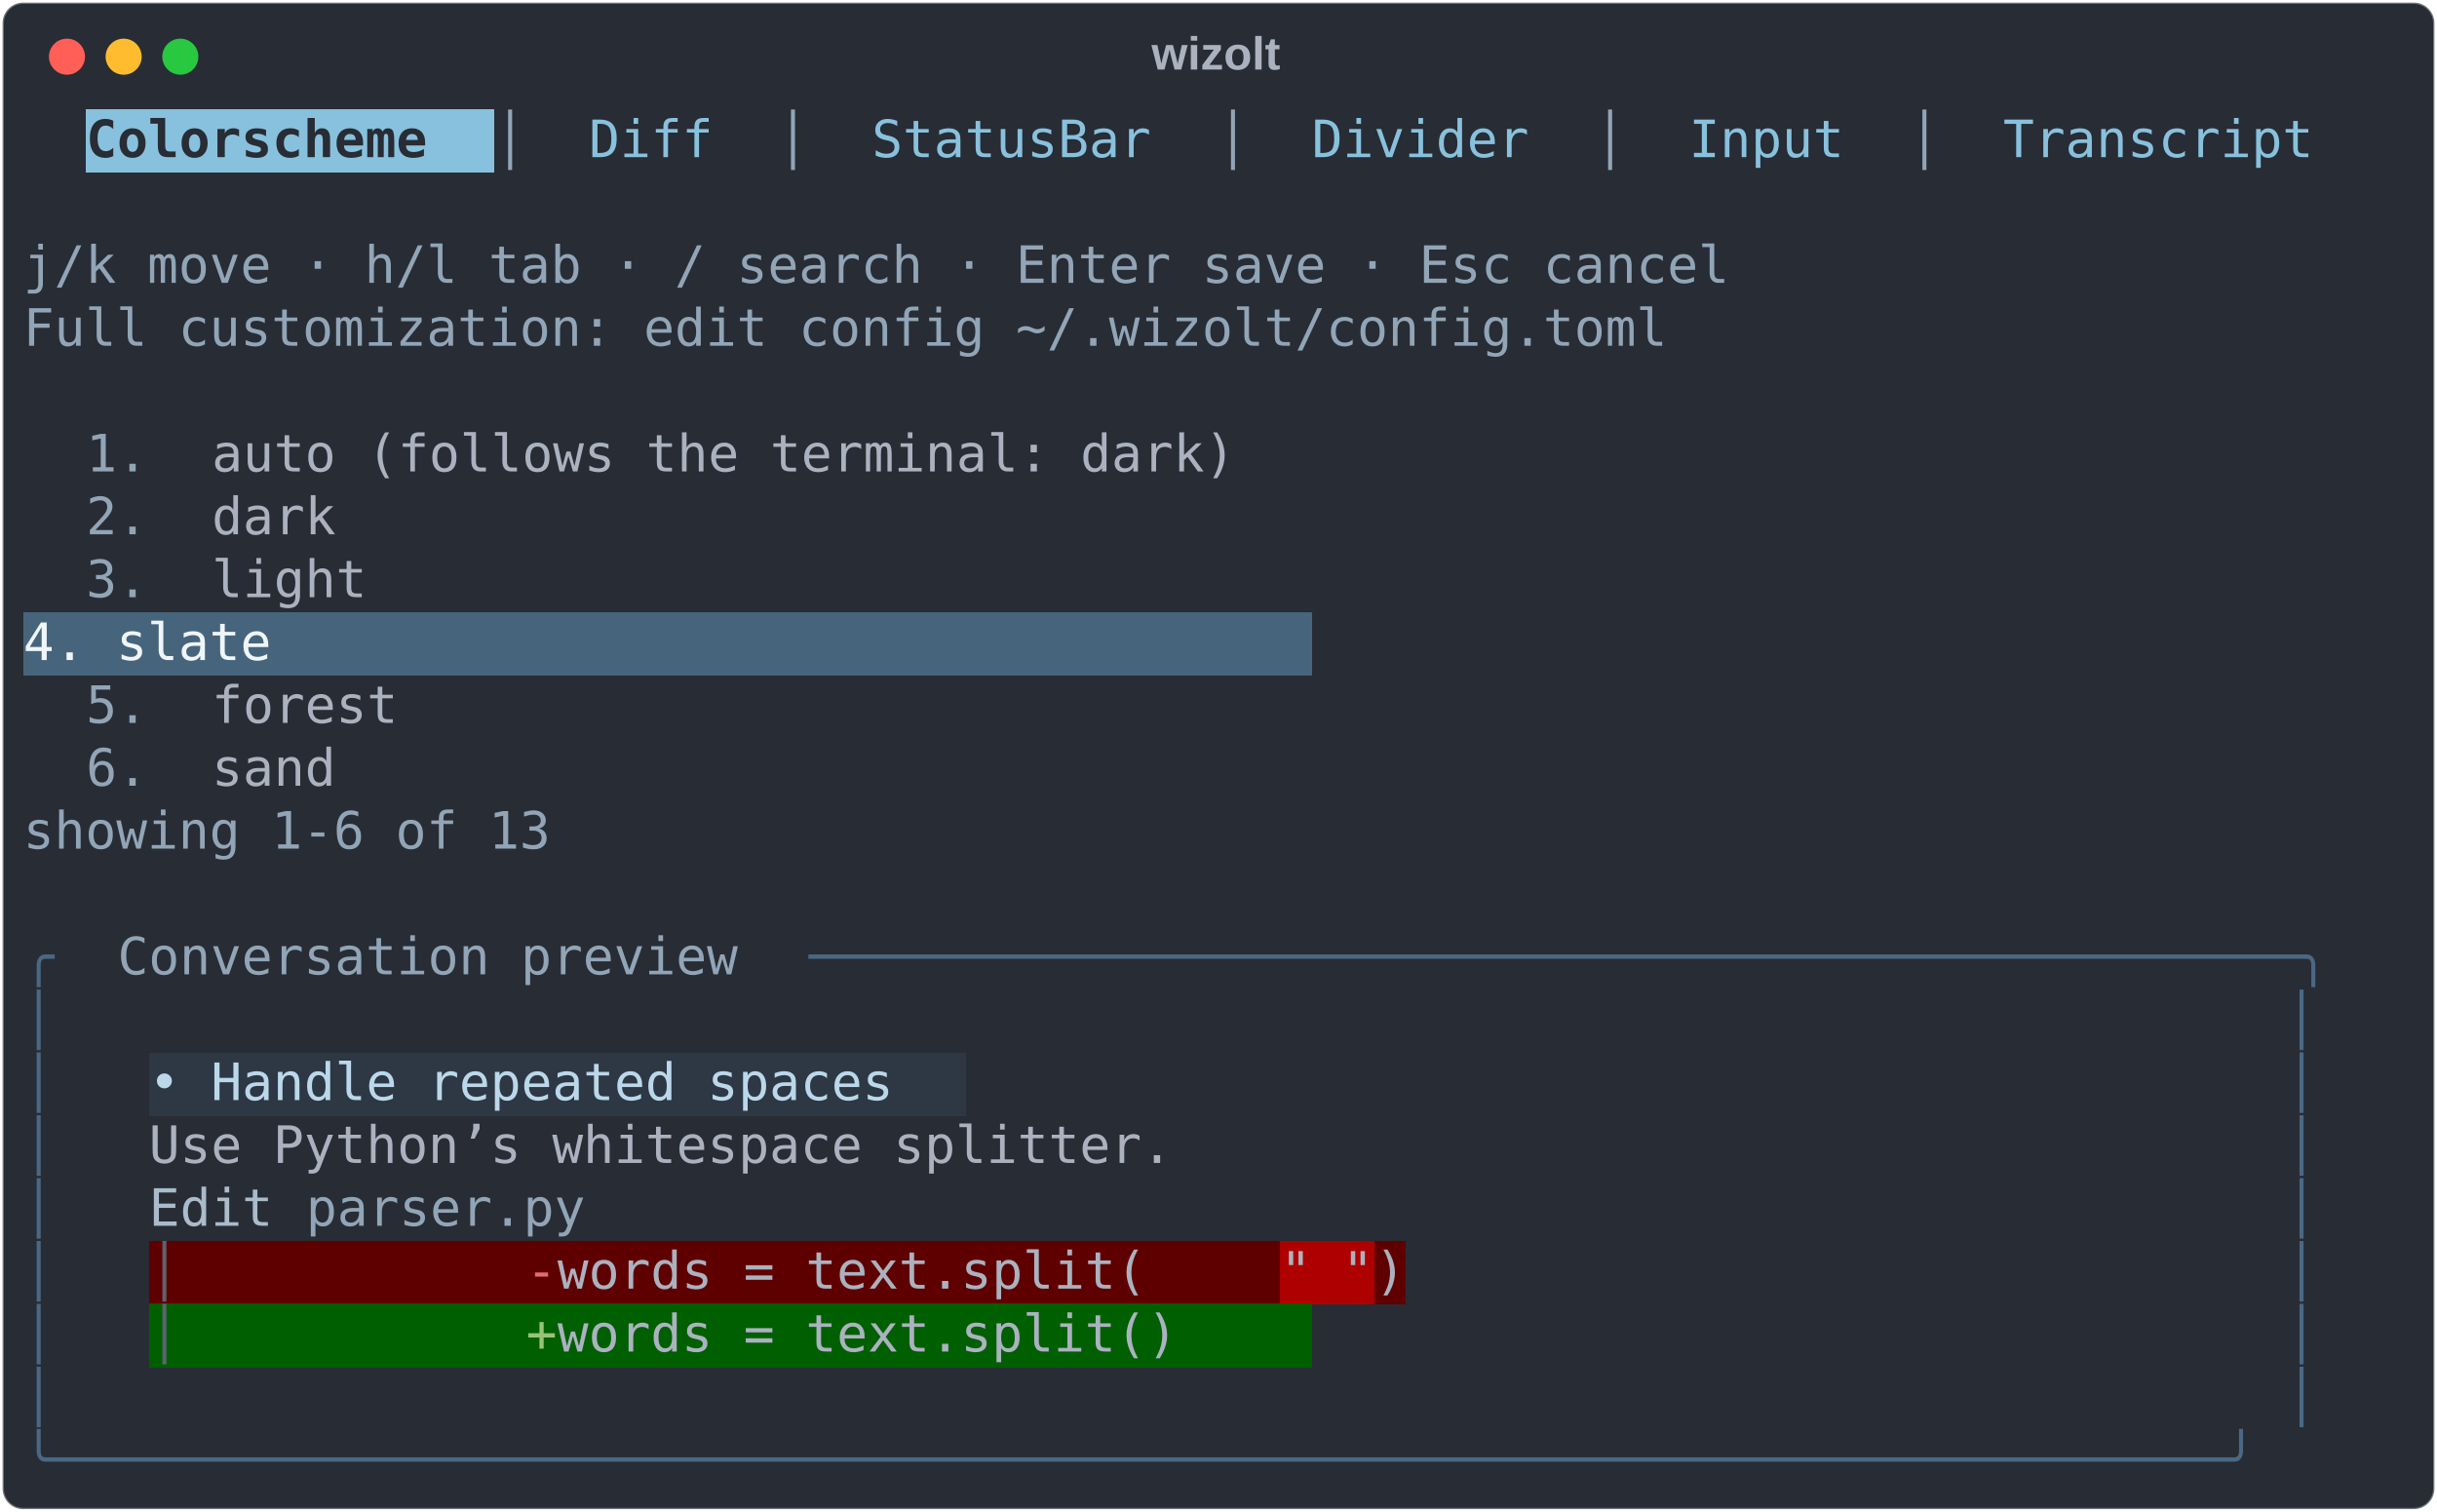
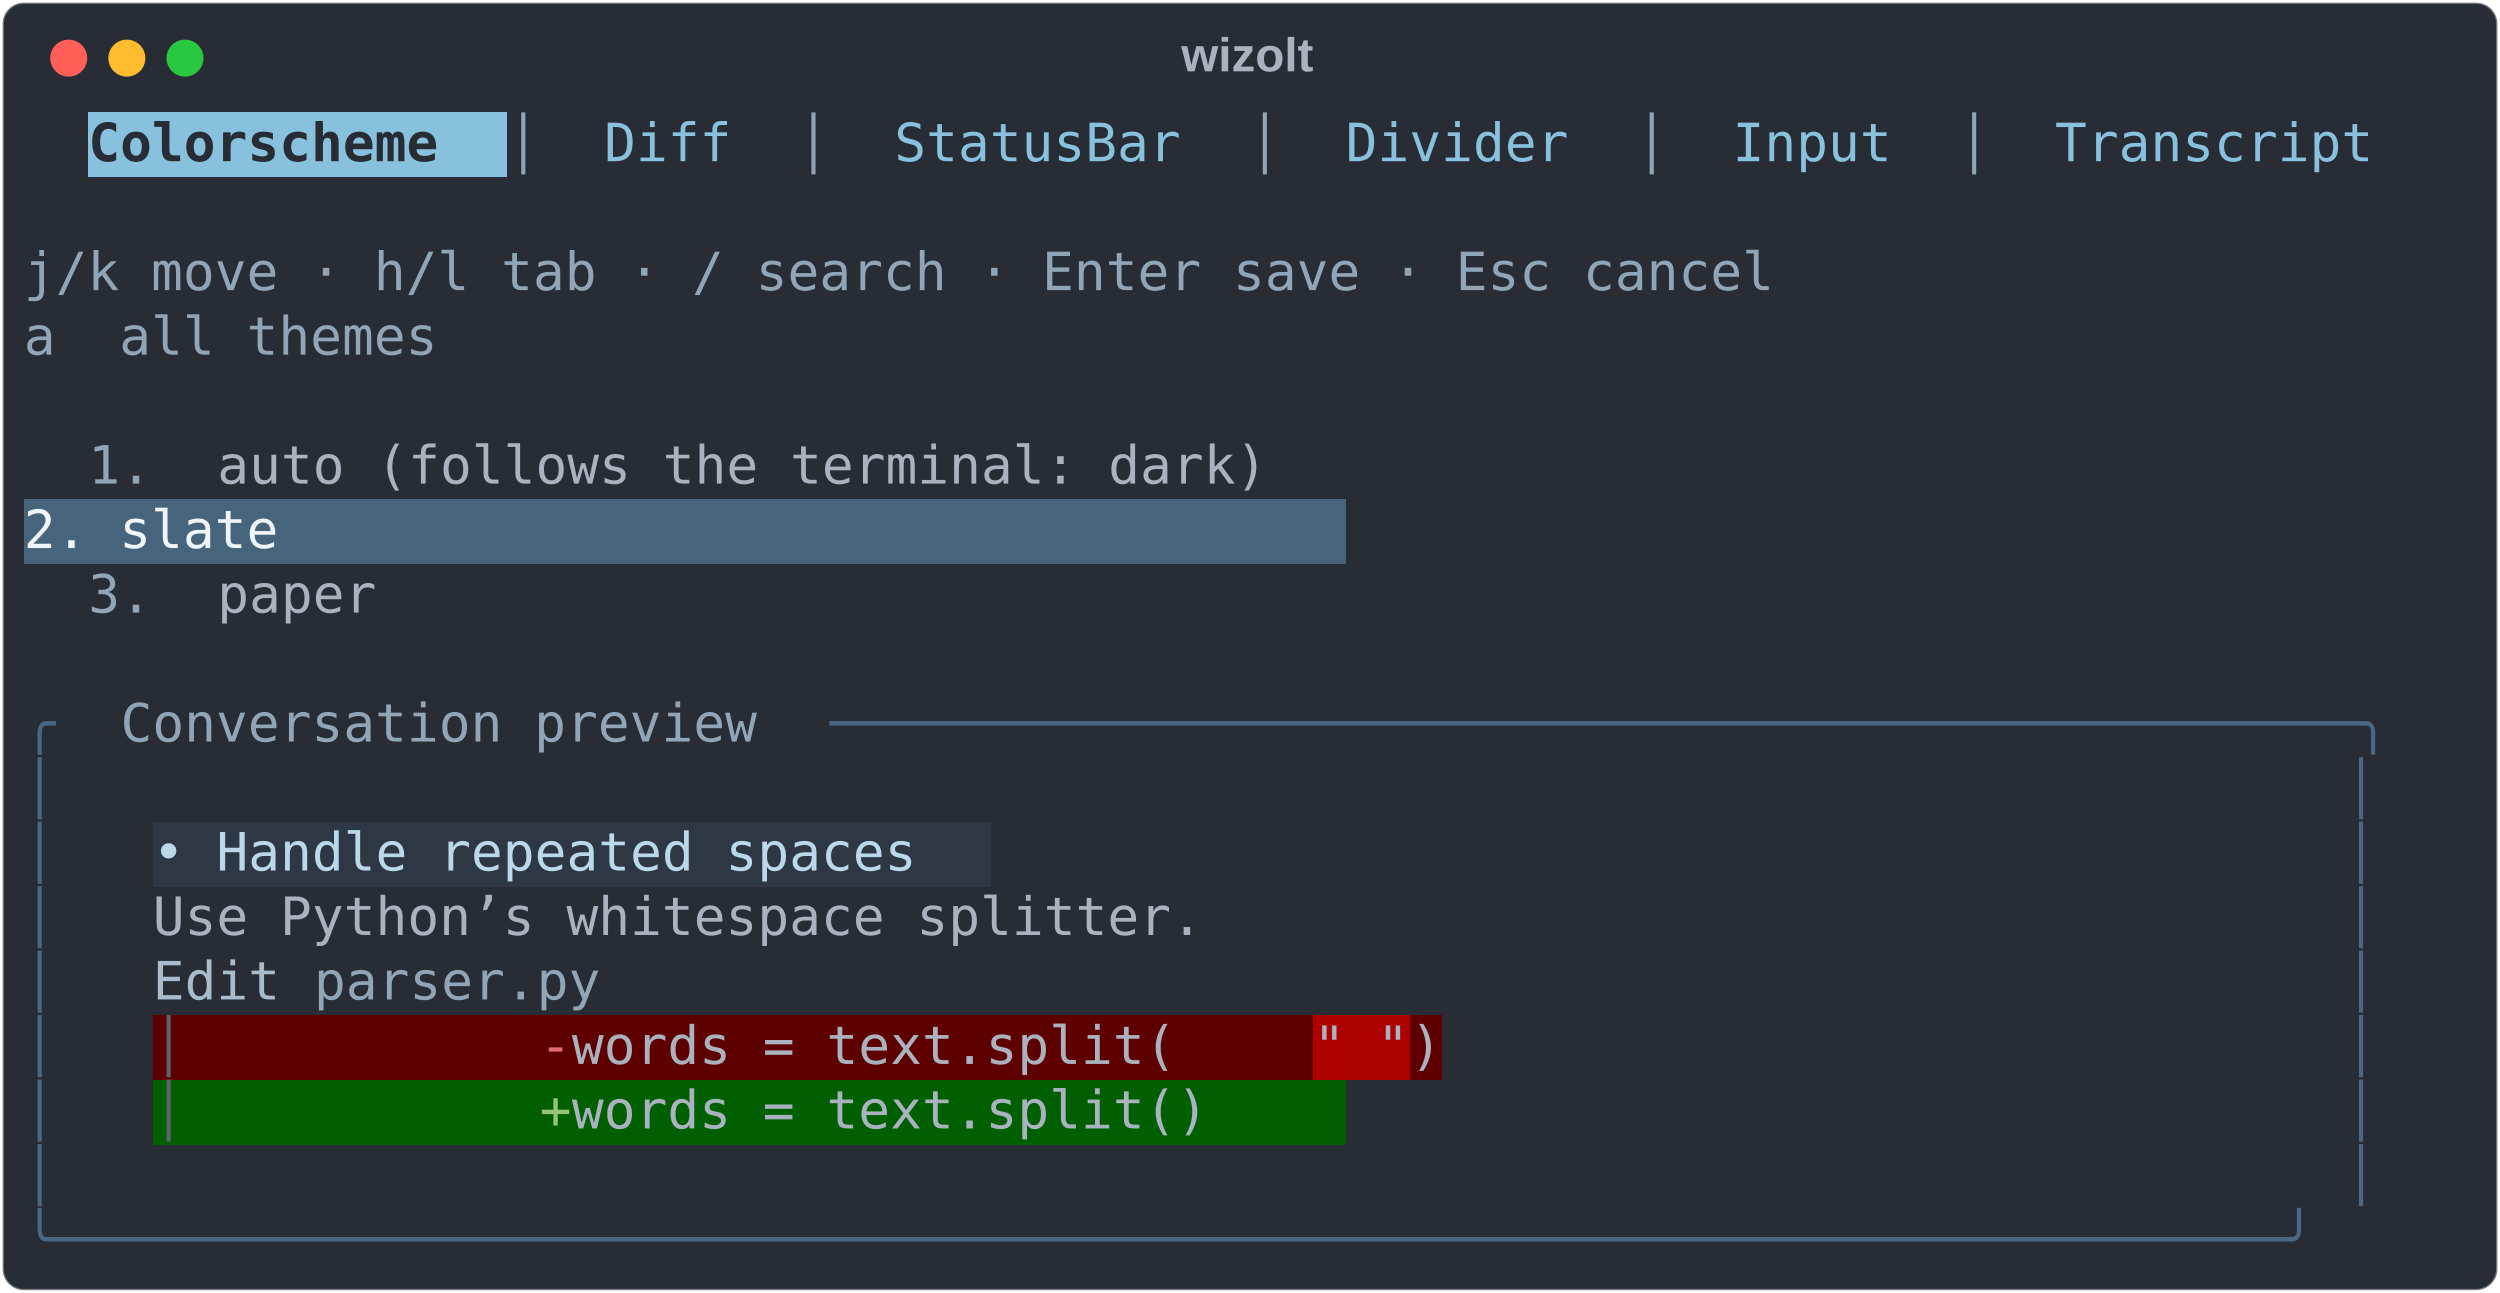
- <svg xmlns="http://www.w3.org/2000/svg" class="rich-terminal" viewBox="0 0 946 586.8">
+ <svg xmlns="http://www.w3.org/2000/svg" class="rich-terminal" viewBox="0 0 946 489.2">
  <style>

    @font-face {
        font-family: "Fira Code";
        src: local("FiraCode-Regular"),
                url("https://cdnjs.cloudflare.com/ajax/libs/firacode/6.2.0/woff2/FiraCode-Regular.woff2") format("woff2"),
                url("https://cdnjs.cloudflare.com/ajax/libs/firacode/6.2.0/woff/FiraCode-Regular.woff") format("woff");
        font-style: normal;
        font-weight: 400;
    }
    @font-face {
        font-family: "Fira Code";
        src: local("FiraCode-Bold"),
                url("https://cdnjs.cloudflare.com/ajax/libs/firacode/6.2.0/woff2/FiraCode-Bold.woff2") format("woff2"),
                url("https://cdnjs.cloudflare.com/ajax/libs/firacode/6.2.0/woff/FiraCode-Bold.woff") format("woff");
        font-style: bold;
        font-weight: 700;
    }

    .appearance-picker-matrix {
        font-family: Fira Code, monospace;
        font-size: 20px;
        line-height: 24.4px;
        font-variant-east-asian: full-width;
    }

    .appearance-picker-title {
        font-size: 18px;
        font-weight: bold;
        font-family: arial;
    }

    .appearance-picker-r1 { fill: #abb2bf }
.appearance-picker-r2 { fill: #282c34;font-weight: bold }
.appearance-picker-r3 { fill: #91a5b7 }
.appearance-picker-r4 { fill: #88c1dd }
.appearance-picker-r5 { fill: #eff5f9 }
.appearance-picker-r6 { fill: #4a6884 }
.appearance-picker-r7 { fill: #bbd8ea }
.appearance-picker-r8 { fill: #aabbcb }
.appearance-picker-r9 { fill: #5c6370 }
.appearance-picker-r10 { fill: #e06c75 }
.appearance-picker-r11 { fill: #98c379 }
    </style>
  <defs>
    <clipPath id="appearance-picker-clip-terminal">
-       <rect x="0" y="0" width="926.2" height="535.8" />
+       <rect x="0" y="0" width="926.2" height="438.2" />
    </clipPath>
    <clipPath id="appearance-picker-line-0">
      <rect x="0" y="1.5" width="927.2" height="24.65" />
    </clipPath>
    <clipPath id="appearance-picker-line-1">
      <rect x="0" y="25.9" width="927.2" height="24.65" />
    </clipPath>
    <clipPath id="appearance-picker-line-2">
      <rect x="0" y="50.3" width="927.2" height="24.65" />
    </clipPath>
    <clipPath id="appearance-picker-line-3">
      <rect x="0" y="74.7" width="927.2" height="24.65" />
    </clipPath>
    <clipPath id="appearance-picker-line-4">
      <rect x="0" y="99.1" width="927.2" height="24.65" />
    </clipPath>
    <clipPath id="appearance-picker-line-5">
      <rect x="0" y="123.5" width="927.2" height="24.65" />
    </clipPath>
    <clipPath id="appearance-picker-line-6">
      <rect x="0" y="147.9" width="927.2" height="24.65" />
    </clipPath>
    <clipPath id="appearance-picker-line-7">
      <rect x="0" y="172.3" width="927.2" height="24.65" />
    </clipPath>
    <clipPath id="appearance-picker-line-8">
      <rect x="0" y="196.7" width="927.2" height="24.65" />
    </clipPath>
    <clipPath id="appearance-picker-line-9">
      <rect x="0" y="221.1" width="927.2" height="24.65" />
    </clipPath>
    <clipPath id="appearance-picker-line-10">
      <rect x="0" y="245.5" width="927.2" height="24.65" />
    </clipPath>
    <clipPath id="appearance-picker-line-11">
      <rect x="0" y="269.9" width="927.2" height="24.65" />
    </clipPath>
    <clipPath id="appearance-picker-line-12">
      <rect x="0" y="294.3" width="927.2" height="24.65" />
    </clipPath>
    <clipPath id="appearance-picker-line-13">
      <rect x="0" y="318.7" width="927.2" height="24.65" />
    </clipPath>
    <clipPath id="appearance-picker-line-14">
      <rect x="0" y="343.1" width="927.2" height="24.65" />
    </clipPath>
    <clipPath id="appearance-picker-line-15">
      <rect x="0" y="367.5" width="927.2" height="24.65" />
    </clipPath>
    <clipPath id="appearance-picker-line-16">
      <rect x="0" y="391.9" width="927.2" height="24.65" />
    </clipPath>
-     <clipPath id="appearance-picker-line-17">
-       <rect x="0" y="416.3" width="927.2" height="24.65" />
-     </clipPath>
-     <clipPath id="appearance-picker-line-18">
-       <rect x="0" y="440.7" width="927.2" height="24.65" />
-     </clipPath>
-     <clipPath id="appearance-picker-line-19">
-       <rect x="0" y="465.1" width="927.2" height="24.65" />
-     </clipPath>
-     <clipPath id="appearance-picker-line-20">
-       <rect x="0" y="489.5" width="927.2" height="24.65" />
-     </clipPath>
  </defs>
-   <rect fill="#282c34" stroke="rgba(255,255,255,0.35)" stroke-width="1" x="1" y="1" width="944" height="584.8" rx="8" />
+   <rect fill="#282c34" stroke="rgba(255,255,255,0.35)" stroke-width="1" x="1" y="1" width="944" height="487.2" rx="8" />
  <text class="appearance-picker-title" fill="#abb2bf" text-anchor="middle" x="472" y="27">wizolt</text>
  <g transform="translate(26,22)">
    <circle cx="0" cy="0" r="7" fill="#ff5f57" />
    <circle cx="22" cy="0" r="7" fill="#febc2e" />
    <circle cx="44" cy="0" r="7" fill="#28c840" />
  </g>
  <g transform="translate(9, 41)" clip-path="url(#appearance-picker-clip-terminal)">
    <rect fill="#88c1dd" x="24.4" y="1.5" width="158.6" height="24.65" shape-rendering="crispEdges" />
-     <rect fill="#46657c" x="0" y="196.7" width="500.2" height="24.65" shape-rendering="crispEdges" />
-     <rect fill="#2d3844" x="48.8" y="367.5" width="317.2" height="24.65" shape-rendering="crispEdges" />
-     <rect fill="#5f0000" x="48.8" y="440.7" width="146.4" height="24.65" shape-rendering="crispEdges" />
-     <rect fill="#5f0000" x="195.2" y="440.7" width="12.2" height="24.65" shape-rendering="crispEdges" />
-     <rect fill="#5f0000" x="207.4" y="440.7" width="280.6" height="24.65" shape-rendering="crispEdges" />
-     <rect fill="#af0000" x="488" y="440.7" width="36.6" height="24.65" shape-rendering="crispEdges" />
-     <rect fill="#5f0000" x="524.6" y="440.7" width="12.2" height="24.65" shape-rendering="crispEdges" />
-     <rect fill="#005f00" x="48.8" y="465.1" width="146.4" height="24.65" shape-rendering="crispEdges" />
-     <rect fill="#005f00" x="195.2" y="465.1" width="12.2" height="24.65" shape-rendering="crispEdges" />
-     <rect fill="#005f00" x="207.4" y="465.1" width="292.8" height="24.65" shape-rendering="crispEdges" />
+     <rect fill="#46657c" x="0" y="147.9" width="500.2" height="24.65" shape-rendering="crispEdges" />
+     <rect fill="#2d3844" x="48.8" y="269.9" width="317.2" height="24.65" shape-rendering="crispEdges" />
+     <rect fill="#5f0000" x="48.8" y="343.1" width="146.4" height="24.65" shape-rendering="crispEdges" />
+     <rect fill="#5f0000" x="195.2" y="343.1" width="12.2" height="24.65" shape-rendering="crispEdges" />
+     <rect fill="#5f0000" x="207.4" y="343.1" width="280.6" height="24.65" shape-rendering="crispEdges" />
+     <rect fill="#af0000" x="488" y="343.1" width="36.6" height="24.65" shape-rendering="crispEdges" />
+     <rect fill="#5f0000" x="524.6" y="343.1" width="12.2" height="24.65" shape-rendering="crispEdges" />
+     <rect fill="#005f00" x="48.8" y="367.5" width="146.4" height="24.65" shape-rendering="crispEdges" />
+     <rect fill="#005f00" x="195.2" y="367.5" width="12.2" height="24.65" shape-rendering="crispEdges" />
+     <rect fill="#005f00" x="207.4" y="367.5" width="292.8" height="24.65" shape-rendering="crispEdges" />
    <g class="appearance-picker-matrix">
      <text class="appearance-picker-r2" x="24.4" y="20" textLength="158.6" clip-path="url(#appearance-picker-line-0)"> Colorscheme </text>
      <text class="appearance-picker-r3" x="183" y="20" textLength="36.6" clip-path="url(#appearance-picker-line-0)"> │ </text>
      <text class="appearance-picker-r4" x="219.6" y="20" textLength="73.2" clip-path="url(#appearance-picker-line-0)"> Diff </text>
      <text class="appearance-picker-r3" x="292.8" y="20" textLength="36.6" clip-path="url(#appearance-picker-line-0)"> │ </text>
      <text class="appearance-picker-r4" x="329.4" y="20" textLength="134.2" clip-path="url(#appearance-picker-line-0)"> StatusBar </text>
      <text class="appearance-picker-r3" x="463.6" y="20" textLength="36.6" clip-path="url(#appearance-picker-line-0)"> │ </text>
      <text class="appearance-picker-r4" x="500.2" y="20" textLength="109.8" clip-path="url(#appearance-picker-line-0)"> Divider </text>
      <text class="appearance-picker-r3" x="610" y="20" textLength="36.6" clip-path="url(#appearance-picker-line-0)"> │ </text>
      <text class="appearance-picker-r4" x="646.6" y="20" textLength="85.4" clip-path="url(#appearance-picker-line-0)"> Input </text>
      <text class="appearance-picker-r3" x="732" y="20" textLength="36.6" clip-path="url(#appearance-picker-line-0)"> │ </text>
      <text class="appearance-picker-r4" x="768.6" y="20" textLength="146.4" clip-path="url(#appearance-picker-line-0)"> Transcript </text>
      <text class="appearance-picker-r1" x="927.2" y="20" textLength="12.2" clip-path="url(#appearance-picker-line-0)">
</text>
      <text class="appearance-picker-r1" x="927.2" y="44.4" textLength="12.2" clip-path="url(#appearance-picker-line-1)">
</text>
      <text class="appearance-picker-r3" x="0" y="68.8" textLength="695.4" clip-path="url(#appearance-picker-line-2)">  j/k move · h/l tab · / search · Enter save · Esc cancel</text>
      <text class="appearance-picker-r1" x="927.2" y="68.8" textLength="12.2" clip-path="url(#appearance-picker-line-2)">
</text>
-       <text class="appearance-picker-r3" x="0" y="93.2" textLength="671" clip-path="url(#appearance-picker-line-3)">  Full customization: edit config ~/.wizolt/config.toml</text>
+       <text class="appearance-picker-r3" x="0" y="93.2" textLength="183" clip-path="url(#appearance-picker-line-3)">  a  all themes</text>
      <text class="appearance-picker-r1" x="927.2" y="93.2" textLength="12.2" clip-path="url(#appearance-picker-line-3)">
</text>
      <text class="appearance-picker-r1" x="927.2" y="117.6" textLength="12.2" clip-path="url(#appearance-picker-line-4)">
</text>
      <text class="appearance-picker-r3" x="24.4" y="142" textLength="48.8" clip-path="url(#appearance-picker-line-5)"> 1. </text>
      <text class="appearance-picker-r1" x="73.2" y="142" textLength="402.6" clip-path="url(#appearance-picker-line-5)">auto (follows the terminal: dark)</text>
      <text class="appearance-picker-r1" x="927.2" y="142" textLength="12.2" clip-path="url(#appearance-picker-line-5)">
</text>
-       <text class="appearance-picker-r3" x="24.4" y="166.4" textLength="48.8" clip-path="url(#appearance-picker-line-6)"> 2. </text>
-       <text class="appearance-picker-r1" x="73.2" y="166.4" textLength="48.8" clip-path="url(#appearance-picker-line-6)">dark</text>
+       <text class="appearance-picker-r5" x="0" y="166.4" textLength="500.2" clip-path="url(#appearance-picker-line-6)">   2. slate                              </text>
      <text class="appearance-picker-r1" x="927.2" y="166.4" textLength="12.2" clip-path="url(#appearance-picker-line-6)">
</text>
      <text class="appearance-picker-r3" x="24.4" y="190.8" textLength="48.8" clip-path="url(#appearance-picker-line-7)"> 3. </text>
-       <text class="appearance-picker-r1" x="73.2" y="190.8" textLength="61" clip-path="url(#appearance-picker-line-7)">light</text>
+       <text class="appearance-picker-r1" x="73.2" y="190.8" textLength="61" clip-path="url(#appearance-picker-line-7)">paper</text>
      <text class="appearance-picker-r1" x="927.2" y="190.8" textLength="12.2" clip-path="url(#appearance-picker-line-7)">
</text>
-       <text class="appearance-picker-r5" x="0" y="215.2" textLength="500.2" clip-path="url(#appearance-picker-line-8)">   4. slate                              </text>
      <text class="appearance-picker-r1" x="927.2" y="215.2" textLength="12.2" clip-path="url(#appearance-picker-line-8)">
</text>
-       <text class="appearance-picker-r3" x="24.4" y="239.6" textLength="48.8" clip-path="url(#appearance-picker-line-9)"> 5. </text>
-       <text class="appearance-picker-r1" x="73.2" y="239.6" textLength="73.2" clip-path="url(#appearance-picker-line-9)">forest</text>
+       <text class="appearance-picker-r6" x="0" y="239.6" textLength="36.6" clip-path="url(#appearance-picker-line-9)">  ╭</text>
+       <text class="appearance-picker-r3" x="36.6" y="239.6" textLength="268.4" clip-path="url(#appearance-picker-line-9)"> Conversation preview </text>
+       <text class="appearance-picker-r6" x="305" y="239.6" textLength="597.8" clip-path="url(#appearance-picker-line-9)">────────────────────────────────────────────────╮</text>
      <text class="appearance-picker-r1" x="927.2" y="239.6" textLength="12.2" clip-path="url(#appearance-picker-line-9)">
</text>
-       <text class="appearance-picker-r3" x="24.4" y="264" textLength="48.8" clip-path="url(#appearance-picker-line-10)"> 6. </text>
-       <text class="appearance-picker-r1" x="73.2" y="264" textLength="48.8" clip-path="url(#appearance-picker-line-10)">sand</text>
+       <text class="appearance-picker-r6" x="0" y="264" textLength="48.8" clip-path="url(#appearance-picker-line-10)">  │ </text>
+       <text class="appearance-picker-r6" x="878.4" y="264" textLength="24.4" clip-path="url(#appearance-picker-line-10)"> │</text>
      <text class="appearance-picker-r1" x="927.2" y="264" textLength="12.2" clip-path="url(#appearance-picker-line-10)">
</text>
-       <text class="appearance-picker-r3" x="0" y="288.4" textLength="231.8" clip-path="url(#appearance-picker-line-11)">  showing 1-6 of 13</text>
+       <text class="appearance-picker-r6" x="0" y="288.4" textLength="48.8" clip-path="url(#appearance-picker-line-11)">  │ </text>
+       <text class="appearance-picker-r7" x="48.8" y="288.4" textLength="317.2" clip-path="url(#appearance-picker-line-11)"> • Handle repeated spaces </text>
+       <text class="appearance-picker-r6" x="878.4" y="288.4" textLength="24.4" clip-path="url(#appearance-picker-line-11)"> │</text>
      <text class="appearance-picker-r1" x="927.2" y="288.4" textLength="12.2" clip-path="url(#appearance-picker-line-11)">
</text>
+       <text class="appearance-picker-r6" x="0" y="312.8" textLength="48.8" clip-path="url(#appearance-picker-line-12)">  │ </text>
+       <text class="appearance-picker-r1" x="48.8" y="312.8" textLength="829.6" clip-path="url(#appearance-picker-line-12)">Use Python’s whitespace splitter.                                   </text>
+       <text class="appearance-picker-r6" x="878.4" y="312.8" textLength="24.4" clip-path="url(#appearance-picker-line-12)"> │</text>
      <text class="appearance-picker-r1" x="927.2" y="312.8" textLength="12.2" clip-path="url(#appearance-picker-line-12)">
</text>
-       <text class="appearance-picker-r6" x="0" y="337.2" textLength="36.6" clip-path="url(#appearance-picker-line-13)">  ╭</text>
-       <text class="appearance-picker-r3" x="36.6" y="337.2" textLength="268.4" clip-path="url(#appearance-picker-line-13)"> Conversation preview </text>
-       <text class="appearance-picker-r6" x="305" y="337.2" textLength="597.8" clip-path="url(#appearance-picker-line-13)">────────────────────────────────────────────────╮</text>
+       <text class="appearance-picker-r6" x="0" y="337.2" textLength="48.8" clip-path="url(#appearance-picker-line-13)">  │ </text>
+       <text class="appearance-picker-r8" x="48.8" y="337.2" textLength="61" clip-path="url(#appearance-picker-line-13)">Edit </text>
+       <text class="appearance-picker-r3" x="109.8" y="337.2" textLength="109.8" clip-path="url(#appearance-picker-line-13)">parser.py</text>
+       <text class="appearance-picker-r6" x="878.4" y="337.2" textLength="24.4" clip-path="url(#appearance-picker-line-13)"> │</text>
      <text class="appearance-picker-r1" x="927.2" y="337.2" textLength="12.2" clip-path="url(#appearance-picker-line-13)">
</text>
      <text class="appearance-picker-r6" x="0" y="361.6" textLength="48.8" clip-path="url(#appearance-picker-line-14)">  │ </text>
+       <text class="appearance-picker-r9" x="48.8" y="361.6" textLength="146.4" clip-path="url(#appearance-picker-line-14)">          │ </text>
+       <text class="appearance-picker-r10" x="195.2" y="361.6" textLength="12.2" clip-path="url(#appearance-picker-line-14)">-</text>
+       <text class="appearance-picker-r1" x="207.4" y="361.6" textLength="280.6" clip-path="url(#appearance-picker-line-14)">    words = text.split(</text>
+       <text class="appearance-picker-r1" x="488" y="361.6" textLength="36.6" clip-path="url(#appearance-picker-line-14)">" "</text>
+       <text class="appearance-picker-r1" x="524.6" y="361.6" textLength="12.2" clip-path="url(#appearance-picker-line-14)">)</text>
      <text class="appearance-picker-r6" x="878.4" y="361.6" textLength="24.4" clip-path="url(#appearance-picker-line-14)"> │</text>
      <text class="appearance-picker-r1" x="927.2" y="361.6" textLength="12.2" clip-path="url(#appearance-picker-line-14)">
</text>
      <text class="appearance-picker-r6" x="0" y="386" textLength="48.8" clip-path="url(#appearance-picker-line-15)">  │ </text>
-       <text class="appearance-picker-r7" x="48.8" y="386" textLength="317.2" clip-path="url(#appearance-picker-line-15)"> • Handle repeated spaces </text>
+       <text class="appearance-picker-r9" x="48.8" y="386" textLength="146.4" clip-path="url(#appearance-picker-line-15)">          │ </text>
+       <text class="appearance-picker-r11" x="195.2" y="386" textLength="12.2" clip-path="url(#appearance-picker-line-15)">+</text>
+       <text class="appearance-picker-r1" x="207.4" y="386" textLength="292.8" clip-path="url(#appearance-picker-line-15)">    words = text.split()</text>
      <text class="appearance-picker-r6" x="878.4" y="386" textLength="24.4" clip-path="url(#appearance-picker-line-15)"> │</text>
      <text class="appearance-picker-r1" x="927.2" y="386" textLength="12.2" clip-path="url(#appearance-picker-line-15)">
</text>
      <text class="appearance-picker-r6" x="0" y="410.4" textLength="48.8" clip-path="url(#appearance-picker-line-16)">  │ </text>
-       <text class="appearance-picker-r1" x="48.8" y="410.4" textLength="829.6" clip-path="url(#appearance-picker-line-16)">Use Python’s whitespace splitter.                                   </text>
      <text class="appearance-picker-r6" x="878.4" y="410.4" textLength="24.4" clip-path="url(#appearance-picker-line-16)"> │</text>
      <text class="appearance-picker-r1" x="927.2" y="410.4" textLength="12.2" clip-path="url(#appearance-picker-line-16)">
</text>
-       <text class="appearance-picker-r6" x="0" y="434.8" textLength="48.8" clip-path="url(#appearance-picker-line-17)">  │ </text>
-       <text class="appearance-picker-r8" x="48.8" y="434.8" textLength="61" clip-path="url(#appearance-picker-line-17)">Edit </text>
-       <text class="appearance-picker-r3" x="109.8" y="434.8" textLength="109.8" clip-path="url(#appearance-picker-line-17)">parser.py</text>
-       <text class="appearance-picker-r6" x="878.4" y="434.8" textLength="24.4" clip-path="url(#appearance-picker-line-17)"> │</text>
+       <text class="appearance-picker-r6" x="0" y="434.8" textLength="902.8" clip-path="url(#appearance-picker-line-17)">  ╰──────────────────────────────────────────────────────────────────────╯</text>
      <text class="appearance-picker-r1" x="927.2" y="434.8" textLength="12.2" clip-path="url(#appearance-picker-line-17)">
- </text>
-       <text class="appearance-picker-r6" x="0" y="459.2" textLength="48.8" clip-path="url(#appearance-picker-line-18)">  │ </text>
-       <text class="appearance-picker-r9" x="48.8" y="459.2" textLength="146.4" clip-path="url(#appearance-picker-line-18)">          │ </text>
-       <text class="appearance-picker-r10" x="195.2" y="459.2" textLength="12.2" clip-path="url(#appearance-picker-line-18)">-</text>
-       <text class="appearance-picker-r1" x="207.4" y="459.2" textLength="280.6" clip-path="url(#appearance-picker-line-18)">    words = text.split(</text>
-       <text class="appearance-picker-r1" x="488" y="459.2" textLength="36.6" clip-path="url(#appearance-picker-line-18)">" "</text>
-       <text class="appearance-picker-r1" x="524.6" y="459.2" textLength="12.2" clip-path="url(#appearance-picker-line-18)">)</text>
-       <text class="appearance-picker-r6" x="878.4" y="459.2" textLength="24.4" clip-path="url(#appearance-picker-line-18)"> │</text>
-       <text class="appearance-picker-r1" x="927.2" y="459.2" textLength="12.2" clip-path="url(#appearance-picker-line-18)">
- </text>
-       <text class="appearance-picker-r6" x="0" y="483.6" textLength="48.8" clip-path="url(#appearance-picker-line-19)">  │ </text>
-       <text class="appearance-picker-r9" x="48.8" y="483.6" textLength="146.4" clip-path="url(#appearance-picker-line-19)">          │ </text>
-       <text class="appearance-picker-r11" x="195.2" y="483.6" textLength="12.2" clip-path="url(#appearance-picker-line-19)">+</text>
-       <text class="appearance-picker-r1" x="207.4" y="483.6" textLength="292.8" clip-path="url(#appearance-picker-line-19)">    words = text.split()</text>
-       <text class="appearance-picker-r6" x="878.4" y="483.6" textLength="24.4" clip-path="url(#appearance-picker-line-19)"> │</text>
-       <text class="appearance-picker-r1" x="927.2" y="483.6" textLength="12.2" clip-path="url(#appearance-picker-line-19)">
- </text>
-       <text class="appearance-picker-r6" x="0" y="508" textLength="48.8" clip-path="url(#appearance-picker-line-20)">  │ </text>
-       <text class="appearance-picker-r6" x="878.4" y="508" textLength="24.4" clip-path="url(#appearance-picker-line-20)"> │</text>
-       <text class="appearance-picker-r1" x="927.2" y="508" textLength="12.2" clip-path="url(#appearance-picker-line-20)">
- </text>
-       <text class="appearance-picker-r6" x="0" y="532.4" textLength="902.8" clip-path="url(#appearance-picker-line-21)">  ╰──────────────────────────────────────────────────────────────────────╯</text>
-       <text class="appearance-picker-r1" x="927.2" y="532.4" textLength="12.2" clip-path="url(#appearance-picker-line-21)">
</text>
    </g>
  </g>
</svg>
